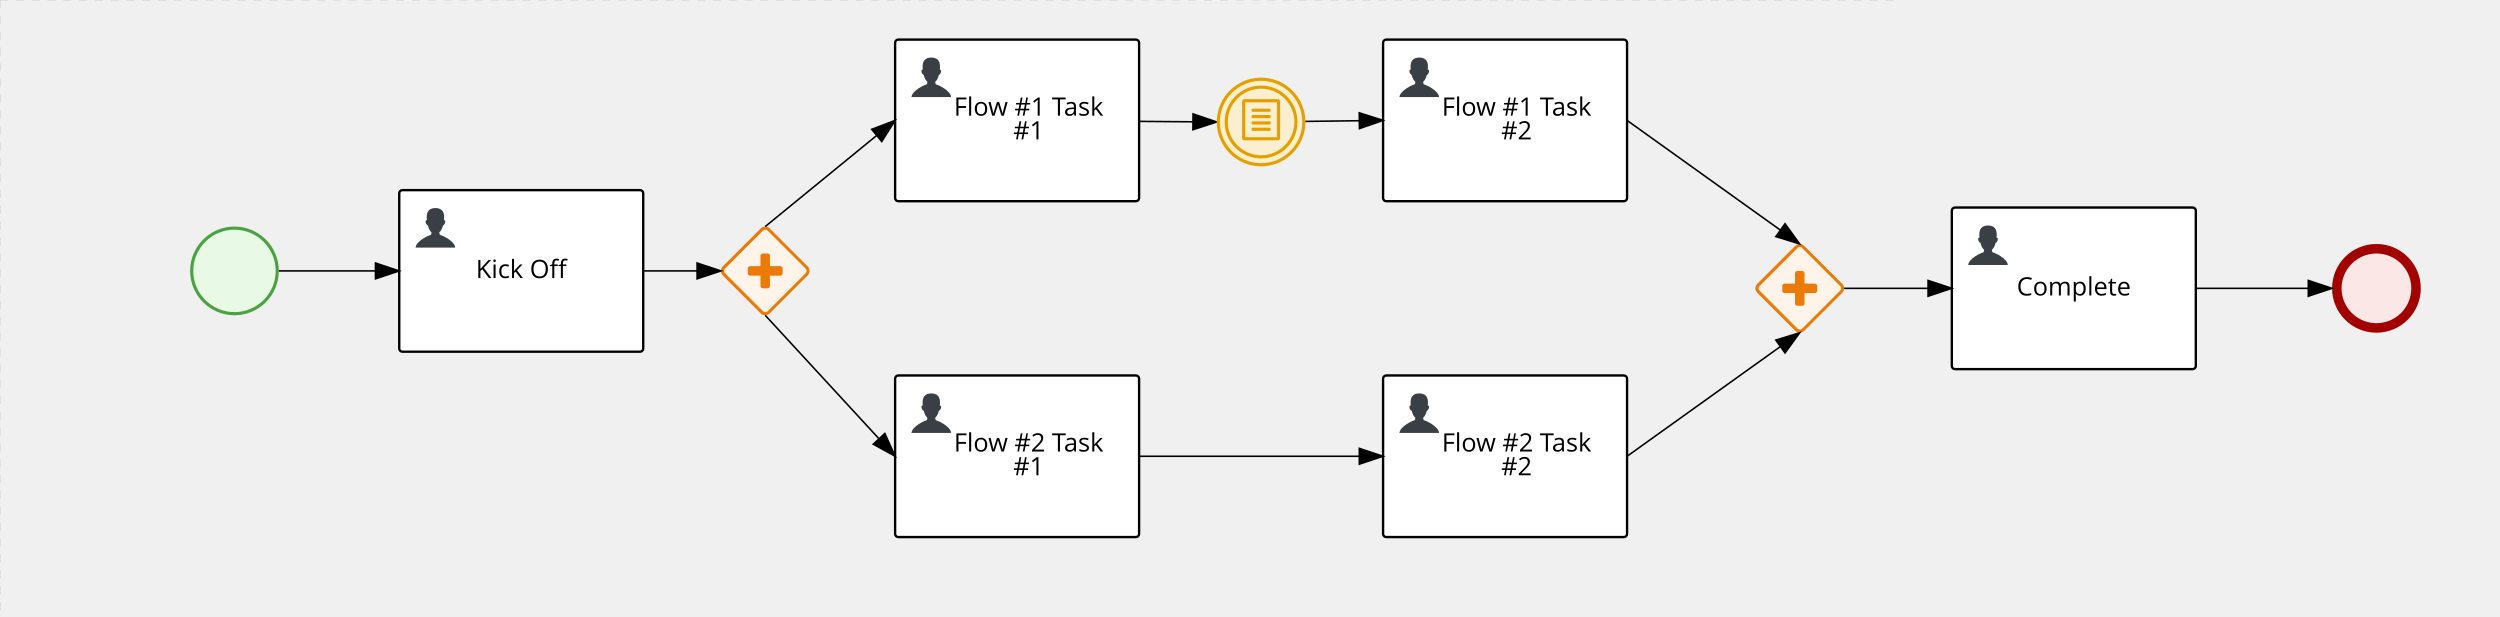
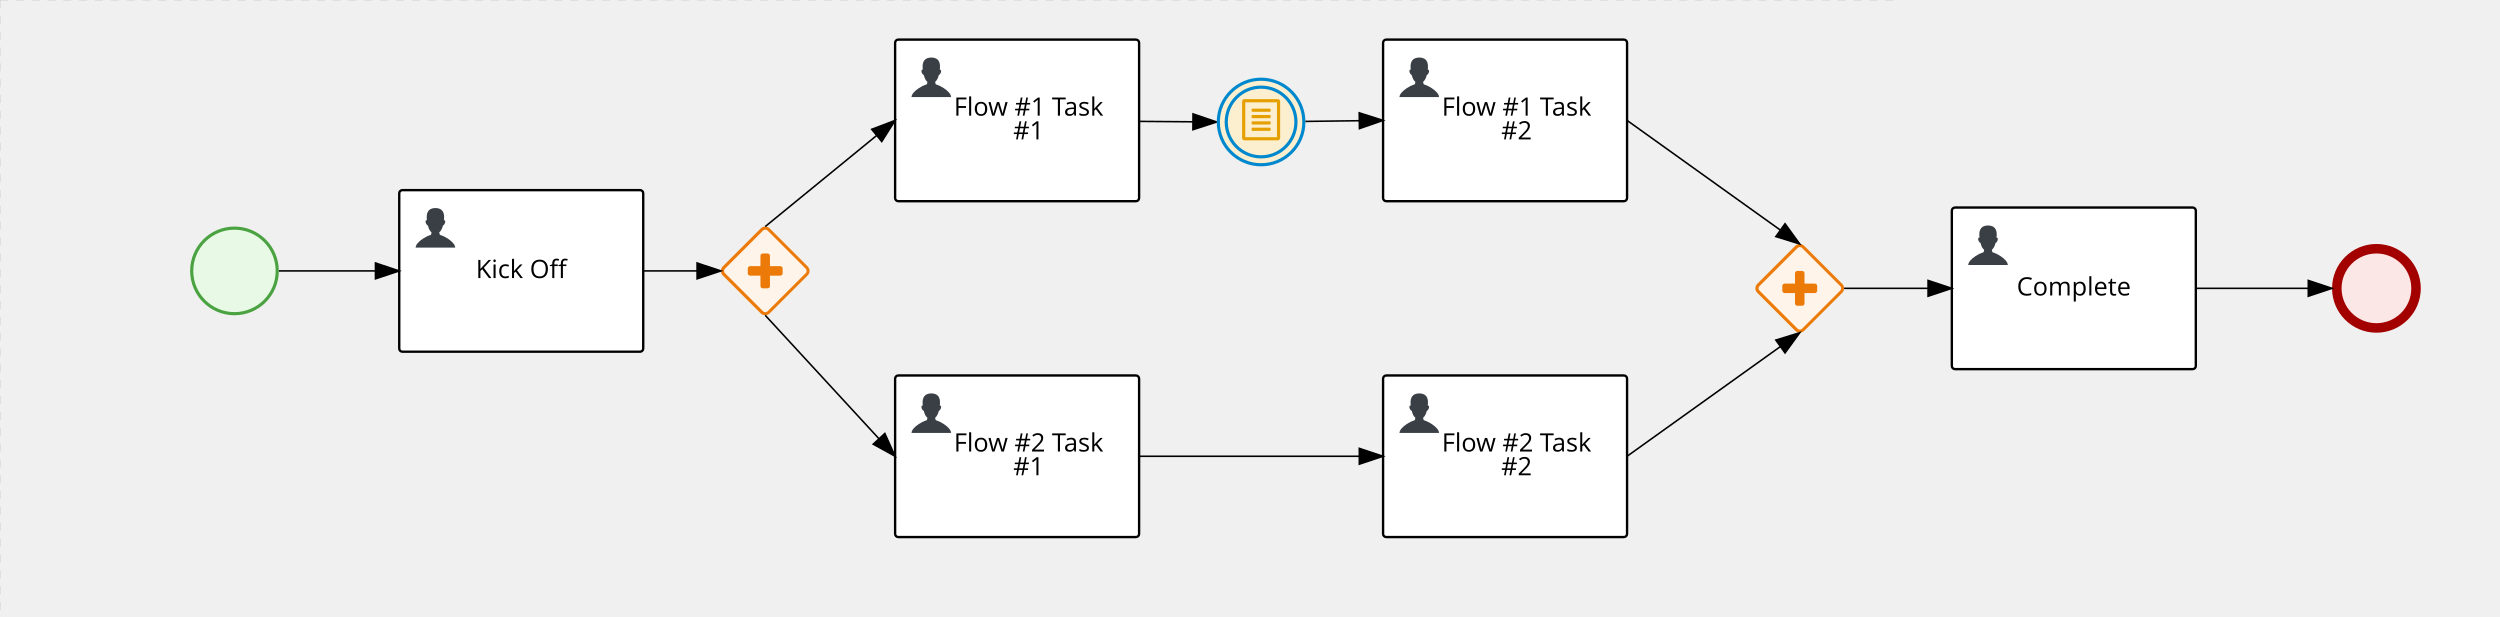
<svg xmlns="http://www.w3.org/2000/svg" version="1.1" width="1578" height="389" viewBox="0 0 1578 389">
  <defs />
  <g transform="matrix(1,0,0,1,0,0)">
    <g>
      <g>
        <g>
          <path fill="none" stroke="#d3d3d3" paint-order="fill stroke markers" d=" M 0 0 L 1200 0" stroke-miterlimit="10" stroke-opacity="0.8" stroke-dasharray="5" />
        </g>
        <g>
          <path fill="none" stroke="#d3d3d3" paint-order="fill stroke markers" d=" M 0 0 L 0 800" stroke-miterlimit="10" stroke-opacity="0.8" stroke-dasharray="5" />
        </g>
      </g>
      <g id="_E9898EFC-017A-43D7-BCE4-5E4496373367" bpmn2nodeid="_E9898EFC-017A-43D7-BCE4-5E4496373367" transform="matrix(1,0,0,1,252,120)">
        <g>
          <path fill="none" stroke="none" />
        </g>
        <g transform="matrix(1,0,0,1,0,0)">
          <path fill="#ffffff" stroke="none" id="_E9898EFC-017A-43D7-BCE4-5E4496373367?shapeType=BACKGROUND" paint-order="stroke fill markers" d=" M 2 0 L 152 0 L 152 0 A 2 2 0 0 1 154 2 L 154 100 L 154 100 A 2 2 0 0 1 152 102 L 2 102 L 2 102 A 2 2 0 0 1 0 100 L 0 2 L 0 2 A 2 2 0 0 1 2 0 Z" />
        </g>
        <g transform="matrix(1,0,0,1,0,0)">
          <path fill="none" stroke="rgb(0,0,0)" id="_E9898EFC-017A-43D7-BCE4-5E4496373367?shapeType=BORDER&amp;renderType=STROKE" paint-order="fill stroke markers" d=" M 2 0 L 152 0 L 152 0 A 2 2 0 0 1 154 2 L 154 100 L 154 100 A 2 2 0 0 1 152 102 L 2 102 L 2 102 A 2 2 0 0 1 0 100 L 0 2 L 0 2 A 2 2 0 0 1 2 0 Z" stroke-miterlimit="10" stroke-width="1.5" stroke-dasharray="" />
        </g>
        <g>
          <g transform="matrix(0.06,0,0,0.06,9.4,9.4)">
            <g transform="matrix(1,0,0,1,0,0)">
              <path fill="#393f44" stroke="none" id="_E9898EFC-017A-43D7-BCE4-5E4496373367_task__Rp8r__WReX" paint-order="stroke fill markers" d=" M 0 0 M 16 445.21 C 16 440.869 18.784 431.129 22.001 424.217 C 35.768 394.64 77.283 359.28 129 333.084 C 144.516 325.224 157.347 319.964 167.807 317.174 C 171.932 316.074 175.729 314.414 176.525 313.363 C 178.894 310.234 180.914 302.908 181.727 294.5 L 182.5 286.5 L 178.507 283.455 C 166.303 274.146 154.284 251.678 148.04 226.5 C 145.611 216.707 145.056 215.462 142.984 215.158 C 141.703 214.97 138.083 212.243 134.939 209.099 C 123.233 197.393 116.891 177.376 121.44 166.49 C 123.002 162.751 128.155 159.01 131.75 159.004 C 134.448 159 134.471 158.603 132.914 138.788 C 130.927 113.496 134.279 92.265 143.132 74.076 C 152.232 55.38 167.569 42.882 189.049 36.66 C 210.203 30.532 237.797 30.532 258.951 36.66 C 300.042 48.563 318.958 83.806 314.955 141 C 314.32 150.075 313.624 157.788 313.409 158.14 C 313.194 158.493 314.575 159.073 316.479 159.43 C 328.929 161.766 330.986 177.018 321.496 196.621 C 316.903 206.109 309.357 214.508 304.817 215.185 C 303.023 215.453 302.293 217.146 299.943 226.5 C 296.659 239.567 294.474 245.305 287.948 257.995 C 282.491 268.606 273.035 281.109 268.108 284.229 L 264.871 286.278 L 265.518 292.889 C 266.345 301.33 268.639 309.871 270.877 312.837 C 272.067 314.415 275.002 315.79 280.063 317.139 C 291.069 320.075 303.617 325.274 321 334.102 C 369.815 358.891 410.848 393.758 425.032 422.5 C 429.07 430.682 432 440.232 432 445.21 L 432 448 L 224 448 L 16 448 L 16 445.21 Z" />
            </g>
          </g>
        </g>
        <g transform="matrix(1,0,0,1,4.04,13.68)">
          <g transform="matrix(0.04,0,0,0.04,63.36,69.12)">
            <g transform="matrix(1,0,0,1,0,0)">
              <path fill="none" stroke="none" />
            </g>
            <g transform="matrix(1,0,0,1,0,0)">
              <path fill="none" stroke="none" />
            </g>
          </g>
        </g>
        <g transform="matrix(1,0,0,1,48.32812,43.5)">
          <text fill="#000000" stroke="none" font-family="Open Sans" font-size="12pt" font-style="normal" font-weight="normal" text-decoration="normal" x="28.672" y="12" text-anchor="middle" dominant-baseline="alphabetic">Kick Off</text>
        </g>
      </g>
      <g id="_3ABBC17C-A052-49B1-97A9-339214566421" bpmn2nodeid="_3ABBC17C-A052-49B1-97A9-339214566421" transform="matrix(1,0,0,1,565,237)">
        <g>
          <path fill="none" stroke="none" />
        </g>
        <g transform="matrix(1,0,0,1,0,0)">
          <path fill="#ffffff" stroke="none" id="_3ABBC17C-A052-49B1-97A9-339214566421?shapeType=BACKGROUND" paint-order="stroke fill markers" d=" M 2 0 L 152 0 L 152 0 A 2 2 0 0 1 154 2 L 154 100 L 154 100 A 2 2 0 0 1 152 102 L 2 102 L 2 102 A 2 2 0 0 1 0 100 L 0 2 L 0 2 A 2 2 0 0 1 2 0 Z" />
        </g>
        <g transform="matrix(1,0,0,1,0,0)">
          <path fill="none" stroke="rgb(0,0,0)" id="_3ABBC17C-A052-49B1-97A9-339214566421?shapeType=BORDER&amp;renderType=STROKE" paint-order="fill stroke markers" d=" M 2 0 L 152 0 L 152 0 A 2 2 0 0 1 154 2 L 154 100 L 154 100 A 2 2 0 0 1 152 102 L 2 102 L 2 102 A 2 2 0 0 1 0 100 L 0 2 L 0 2 A 2 2 0 0 1 2 0 Z" stroke-miterlimit="10" stroke-width="1.5" stroke-dasharray="" />
        </g>
        <g>
          <g transform="matrix(0.06,0,0,0.06,9.4,9.4)">
            <g transform="matrix(1,0,0,1,0,0)">
              <path fill="#393f44" stroke="none" id="_3ABBC17C-A052-49B1-97A9-339214566421_task__Rp8r__WReX" paint-order="stroke fill markers" d=" M 0 0 M 16 445.21 C 16 440.869 18.784 431.129 22.001 424.217 C 35.768 394.64 77.283 359.28 129 333.084 C 144.516 325.224 157.347 319.964 167.807 317.174 C 171.932 316.074 175.729 314.414 176.525 313.363 C 178.894 310.234 180.914 302.908 181.727 294.5 L 182.5 286.5 L 178.507 283.455 C 166.303 274.146 154.284 251.678 148.04 226.5 C 145.611 216.707 145.056 215.462 142.984 215.158 C 141.703 214.97 138.083 212.243 134.939 209.099 C 123.233 197.393 116.891 177.376 121.44 166.49 C 123.002 162.751 128.155 159.01 131.75 159.004 C 134.448 159 134.471 158.603 132.914 138.788 C 130.927 113.496 134.279 92.265 143.132 74.076 C 152.232 55.38 167.569 42.882 189.049 36.66 C 210.203 30.532 237.797 30.532 258.951 36.66 C 300.042 48.563 318.958 83.806 314.955 141 C 314.32 150.075 313.624 157.788 313.409 158.14 C 313.194 158.493 314.575 159.073 316.479 159.43 C 328.929 161.766 330.986 177.018 321.496 196.621 C 316.903 206.109 309.357 214.508 304.817 215.185 C 303.023 215.453 302.293 217.146 299.943 226.5 C 296.659 239.567 294.474 245.305 287.948 257.995 C 282.491 268.606 273.035 281.109 268.108 284.229 L 264.871 286.278 L 265.518 292.889 C 266.345 301.33 268.639 309.871 270.877 312.837 C 272.067 314.415 275.002 315.79 280.063 317.139 C 291.069 320.075 303.617 325.274 321 334.102 C 369.815 358.891 410.848 393.758 425.032 422.5 C 429.07 430.682 432 440.232 432 445.21 L 432 448 L 224 448 L 16 448 L 16 445.21 Z" />
            </g>
          </g>
        </g>
        <g transform="matrix(1,0,0,1,4.04,13.68)">
          <g transform="matrix(0.04,0,0,0.04,63.36,69.12)">
            <g transform="matrix(1,0,0,1,0,0)">
              <path fill="none" stroke="none" />
            </g>
            <g transform="matrix(1,0,0,1,0,0)">
              <path fill="none" stroke="none" />
            </g>
          </g>
        </g>
        <g transform="matrix(1,0,0,1,35,36)">
          <text fill="#000000" stroke="none" font-family="Open Sans" font-size="12pt" font-style="normal" font-weight="normal" text-decoration="normal" x="49.273" y="12" text-anchor="middle" dominant-baseline="alphabetic">Flow #2 Task </text>
          <text fill="#000000" stroke="none" font-family="Open Sans" font-size="12pt" font-style="normal" font-weight="normal" text-decoration="normal" x="49.273" y="27" text-anchor="middle" dominant-baseline="alphabetic">         #1          </text>
        </g>
      </g>
      <g id="_B692B046-14F2-478A-AADB-9AF30D83F9AB" bpmn2nodeid="_B692B046-14F2-478A-AADB-9AF30D83F9AB" transform="matrix(1,0,0,1,565,25)">
        <g>
          <path fill="none" stroke="none" />
        </g>
        <g transform="matrix(1,0,0,1,0,0)">
          <path fill="#ffffff" stroke="none" id="_B692B046-14F2-478A-AADB-9AF30D83F9AB?shapeType=BACKGROUND" paint-order="stroke fill markers" d=" M 2 0 L 152 0 L 152 0 A 2 2 0 0 1 154 2 L 154 100 L 154 100 A 2 2 0 0 1 152 102 L 2 102 L 2 102 A 2 2 0 0 1 0 100 L 0 2 L 0 2 A 2 2 0 0 1 2 0 Z" />
        </g>
        <g transform="matrix(1,0,0,1,0,0)">
          <path fill="none" stroke="rgb(0,0,0)" id="_B692B046-14F2-478A-AADB-9AF30D83F9AB?shapeType=BORDER&amp;renderType=STROKE" paint-order="fill stroke markers" d=" M 2 0 L 152 0 L 152 0 A 2 2 0 0 1 154 2 L 154 100 L 154 100 A 2 2 0 0 1 152 102 L 2 102 L 2 102 A 2 2 0 0 1 0 100 L 0 2 L 0 2 A 2 2 0 0 1 2 0 Z" stroke-miterlimit="10" stroke-width="1.5" stroke-dasharray="" />
        </g>
        <g>
          <g transform="matrix(0.06,0,0,0.06,9.4,9.4)">
            <g transform="matrix(1,0,0,1,0,0)">
              <path fill="#393f44" stroke="none" id="_B692B046-14F2-478A-AADB-9AF30D83F9AB_task__Rp8r__WReX" paint-order="stroke fill markers" d=" M 0 0 M 16 445.21 C 16 440.869 18.784 431.129 22.001 424.217 C 35.768 394.64 77.283 359.28 129 333.084 C 144.516 325.224 157.347 319.964 167.807 317.174 C 171.932 316.074 175.729 314.414 176.525 313.363 C 178.894 310.234 180.914 302.908 181.727 294.5 L 182.5 286.5 L 178.507 283.455 C 166.303 274.146 154.284 251.678 148.04 226.5 C 145.611 216.707 145.056 215.462 142.984 215.158 C 141.703 214.97 138.083 212.243 134.939 209.099 C 123.233 197.393 116.891 177.376 121.44 166.49 C 123.002 162.751 128.155 159.01 131.75 159.004 C 134.448 159 134.471 158.603 132.914 138.788 C 130.927 113.496 134.279 92.265 143.132 74.076 C 152.232 55.38 167.569 42.882 189.049 36.66 C 210.203 30.532 237.797 30.532 258.951 36.66 C 300.042 48.563 318.958 83.806 314.955 141 C 314.32 150.075 313.624 157.788 313.409 158.14 C 313.194 158.493 314.575 159.073 316.479 159.43 C 328.929 161.766 330.986 177.018 321.496 196.621 C 316.903 206.109 309.357 214.508 304.817 215.185 C 303.023 215.453 302.293 217.146 299.943 226.5 C 296.659 239.567 294.474 245.305 287.948 257.995 C 282.491 268.606 273.035 281.109 268.108 284.229 L 264.871 286.278 L 265.518 292.889 C 266.345 301.33 268.639 309.871 270.877 312.837 C 272.067 314.415 275.002 315.79 280.063 317.139 C 291.069 320.075 303.617 325.274 321 334.102 C 369.815 358.891 410.848 393.758 425.032 422.5 C 429.07 430.682 432 440.232 432 445.21 L 432 448 L 224 448 L 16 448 L 16 445.21 Z" />
            </g>
          </g>
        </g>
        <g transform="matrix(1,0,0,1,4.04,13.68)">
          <g transform="matrix(0.04,0,0,0.04,63.36,69.12)">
            <g transform="matrix(1,0,0,1,0,0)">
              <path fill="none" stroke="none" />
            </g>
            <g transform="matrix(1,0,0,1,0,0)">
              <path fill="none" stroke="none" />
            </g>
          </g>
        </g>
        <g transform="matrix(1,0,0,1,35,36)">
          <text fill="#000000" stroke="none" font-family="Open Sans" font-size="12pt" font-style="normal" font-weight="normal" text-decoration="normal" x="49.273" y="12" text-anchor="middle" dominant-baseline="alphabetic">Flow #1 Task </text>
          <text fill="#000000" stroke="none" font-family="Open Sans" font-size="12pt" font-style="normal" font-weight="normal" text-decoration="normal" x="49.273" y="27" text-anchor="middle" dominant-baseline="alphabetic">         #1          </text>
        </g>
      </g>
      <g id="_F454C3E1-7A05-4D34-86F9-868C6AE39C30" bpmn2nodeid="_F454C3E1-7A05-4D34-86F9-868C6AE39C30" transform="matrix(1,0,0,1,120,143)">
        <g>
          <path fill="none" stroke="none" />
        </g>
        <g transform="matrix(0.125,0,0,0.125,0,0)">
          <g transform="matrix(1,0,0,1,0,0)">
            <path fill="#e8fae6" stroke="none" id="_F454C3E1-7A05-4D34-86F9-868C6AE39C30?shapeType=BACKGROUND" paint-order="stroke fill markers" d=" M 0 0 M 444 224 C 444 263.9 434.2 300.8 414.4 334.5 C 394.7 368.2 368 394.9 334.4 414.5 C 300.8 434.1 263.9 444 224 444 C 184.1 444 147.2 434.2 113.5 414.4 C 79.8 394.7 53.1 368 33.5 334.4 C 13.9 300.8 4 263.9 4 224 C 4 184.1 13.8 147.2 33.6 113.5 C 53.4 79.8 80.1 53.1 113.6 33.5 C 147.1 13.9 184.1 4 224 4 C 263.9 4 300.8 13.8 334.5 33.6 C 368.2 53.4 394.9 80.1 414.5 113.6 C 434.1 147.1 444 184.1 444 224 Z" />
          </g>
          <g>
            <g transform="matrix(1,0,0,1,0,0)">
              <g transform="matrix(1,0,0,1,0,0)">
                <path fill="#4aa241" stroke="none" id="_F454C3E1-7A05-4D34-86F9-868C6AE39C30?shapeType=BORDER&amp;renderType=FILL" paint-order="stroke fill markers" d=" M 0 0 M 224 0 C 100.3 0 0 100.3 0 224 C 0 347.7 100.3 448 224 448 C 347.7 448 448 347.7 448 224 C 448 100.3 347.7 0 224 0 Z M 0 0 M 224 432 C 109.1 432 16 338.9 16 224 C 16 109.1 109.1 16 224 16 C 338.9 16 432 109.1 432 224 C 432 338.9 338.9 432 224 432 Z" />
              </g>
            </g>
          </g>
        </g>
        <g transform="matrix(1,0,0,1,28,61)" />
      </g>
      <g id="_74A0727B-0365-4F70-B734-DC8FB97EE333" bpmn2nodeid="_74A0727B-0365-4F70-B734-DC8FB97EE333" transform="matrix(1,0,0,1,455,143)">
        <g>
          <path fill="none" stroke="none" />
        </g>
        <g transform="matrix(0.125,0,0,0.125,0,0)">
          <g transform="matrix(1,0,0,1,0,0)">
            <path fill="#fef4ea" stroke="none" id="_74A0727B-0365-4F70-B734-DC8FB97EE333?shapeType=BACKGROUND" paint-order="stroke fill markers" d=" M 0 0 M 224.4 4.3 C 216.4 4.3 208.4 7.3 202.3 13.4 L 13.5 202.2 C 1.3 214.4 1.3 234.2 13.5 246.4 L 202.2 435.1 C 208.3 441.2 216.4 444.2 224.3 444.2 C 232.2 444.2 240.3 441.2 246.4 435.1 L 435.1 246.4 C 447.3 234.2 447.3 214.4 435.1 202.2 L 246.5 13.4 C 240.4 7.3 232.4 4.3 224.4 4.3 L 224.4 4.3 Z" />
          </g>
          <g>
            <g transform="matrix(1,0,0,1,0,0)">
              <g transform="matrix(1,0,0,1,0,0)">
                <path fill="#ec7a08" stroke="none" id="_74A0727B-0365-4F70-B734-DC8FB97EE333?shapeType=BORDER&amp;renderType=FILL" paint-order="stroke fill markers" d=" M 0 0 M 20.8 212.7 L 213.3 20.2 C 219.6 13.9 229.7 13.9 235.9 20.2 L 428.4 212.7 C 434.7 219 434.7 229.1 428.4 235.3 L 235.9 427.8 C 229.6 434.1 219.5 434.1 213.3 427.8 L 20.8 235.3 C 14.5 229.1 14.5 218.9 20.8 212.7 L 20.8 212.7 Z M 0 0 M 0 224 C 0 232.1 3.1 240.3 9.3 246.5 L 201.5 438.7 C 213.9 451.1 234.1 451.1 246.5 438.7 L 438.7 246.5 C 444.9 240.3 448 232.1 448 224 C 448 215.9 444.9 207.7 438.7 201.5 L 246.5 9.3 C 234.1 -3.1 213.9 -3.1 201.5 9.3 L 9.3 201.5 C 3.1 207.7 0 215.9 0 224 L 0 224 Z" />
              </g>
            </g>
          </g>
          <g>
            <g transform="matrix(1,0,0,1,0,0)">
              <g transform="matrix(1,0,0,1,0,0)">
                <path fill="#ec7a08" stroke="none" id="_74A0727B-0365-4F70-B734-DC8FB97EE333_parallel" paint-order="stroke fill markers" d=" M 0 0 M 312 212 L 312 236 C 312 239.4 310.9 242.1 308.5 244.5 C 306.1 246.9 303.4 248 300 248 L 248 248 L 248 300 C 248 303.4 246.9 306.1 244.5 308.5 C 242.1 310.9 239.4 312 236 312 L 212 312 C 208.6 312 205.9 310.9 203.5 308.5 C 201.1 306.1 200 303.4 200 300 L 200 248 L 148 248 C 144.6 248 141.9 246.9 139.5 244.5 C 137.1 242.1 136 239.4 136 236 L 136 212 C 136 208.6 137.1 205.9 139.5 203.5 C 141.9 201.1 144.6 200 148 200 L 200 200 L 200 148 C 200 144.6 201.1 141.9 203.5 139.5 C 205.9 137.1 208.6 136 212 136 L 236 136 C 239.4 136 242.1 137.1 244.5 139.5 C 246.9 141.9 248 144.6 248 148 L 248 200 L 300 200 C 303.4 200 306.1 201.1 308.5 203.5 C 310.9 205.9 312 208.6 312 212 Z" />
              </g>
            </g>
          </g>
        </g>
        <g transform="matrix(1,0,0,1,28,61)" />
      </g>
      <g id="_48450E6E-DFCD-460A-9EBD-2DCCEE623A17" bpmn2nodeid="_48450E6E-DFCD-460A-9EBD-2DCCEE623A17">
        <g>
          <path fill="none" stroke="#000000" paint-order="fill stroke markers" d=" M 176 171 L 237 171" stroke-miterlimit="10" stroke-dasharray="" />
        </g>
        <g transform="matrix(1,0,0,1,176,171)" />
        <g transform="matrix(6.123233995736766e-17,1,-1,6.123233995736766e-17,252,166)">
          <path fill="#000000" stroke="#000000" paint-order="fill stroke markers" d=" M 10 15 L 0 15 L 5 0 Z" stroke-miterlimit="10" stroke-dasharray="" />
        </g>
        <g transform="matrix(1,0,0,1,176,161)" />
      </g>
      <g id="_148DA6ED-D839-45ED-8822-D58BA740BC48" bpmn2nodeid="_148DA6ED-D839-45ED-8822-D58BA740BC48">
        <g>
          <path fill="none" stroke="#000000" paint-order="fill stroke markers" d=" M 406 171 L 440 171" stroke-miterlimit="10" stroke-dasharray="" />
        </g>
        <g transform="matrix(1,0,0,1,406,171)" />
        <g transform="matrix(6.123233995736766e-17,1,-1,6.123233995736766e-17,455,166)">
          <path fill="#000000" stroke="#000000" paint-order="fill stroke markers" d=" M 10 15 L 0 15 L 5 0 Z" stroke-miterlimit="10" stroke-dasharray="" />
        </g>
        <g transform="matrix(1,0,0,1,406,161)" />
      </g>
      <g id="_E03E2720-CF04-4B37-97EA-4DFEC717CBBB" bpmn2nodeid="_E03E2720-CF04-4B37-97EA-4DFEC717CBBB">
        <g>
          <path fill="none" stroke="#000000" paint-order="fill stroke markers" d=" M 483 199 L 554.836 276.968" stroke-miterlimit="10" stroke-dasharray="" />
        </g>
        <g transform="matrix(1,0,0,1,483,199)" />
        <g transform="matrix(-0.7354367,0.6775934,-0.6775934,-0.7354367,568.6772,284.612)">
          <path fill="#000000" stroke="#000000" paint-order="fill stroke markers" d=" M 10 15 L 0 15 L 5 0 Z" stroke-miterlimit="10" stroke-dasharray="" />
        </g>
        <g transform="matrix(1,0,0,1,490.3544,236.7241)" />
      </g>
      <g id="_436D39FE-7427-4330-9FA7-6E2BD52160DB" bpmn2nodeid="_436D39FE-7427-4330-9FA7-6E2BD52160DB">
        <g>
          <path fill="none" stroke="#000000" paint-order="fill stroke markers" d=" M 483 143 L 553.384 85.491" stroke-miterlimit="10" stroke-dasharray="" />
        </g>
        <g transform="matrix(1,0,0,1,483,143)" />
        <g transform="matrix(0.6327234,0.7743779,-0.7743779,0.6327234,561.8364,72.12811)">
          <path fill="#000000" stroke="#000000" paint-order="fill stroke markers" d=" M 10 15 L 0 15 L 5 0 Z" stroke-miterlimit="10" stroke-dasharray="" />
        </g>
        <g transform="matrix(1,0,0,1,489.3272,101.7562)" />
      </g>
      <g transform="matrix(1,0,0,1,565,237)" />
      <g transform="matrix(1,0,0,1,565,25)" />
      <g transform="matrix(1,0,0,1,120,143)" />
      <g transform="matrix(1,0,0,1,455,143)" />
      <g transform="matrix(1,0,0,1,252,120)" />
      <g id="_BA4BEED1-CA47-4D5D-BA2C-E7393D8CBF54" bpmn2nodeid="_BA4BEED1-CA47-4D5D-BA2C-E7393D8CBF54" transform="matrix(1,0,0,1,1472,154)">
        <g>
          <path fill="none" stroke="none" />
        </g>
        <g transform="matrix(0.125,0,0,0.125,0,0)">
          <g transform="matrix(1,0,0,1,0,0)">
            <path fill="#fce7e7" stroke="none" id="_BA4BEED1-CA47-4D5D-BA2C-E7393D8CBF54?shapeType=BACKGROUND" paint-order="stroke fill markers" d=" M 0 0 M 444 224 C 444 263.9 434.2 300.8 414.4 334.5 C 394.7 368.2 368 394.9 334.4 414.5 C 300.8 434.1 263.9 444 224 444 C 184.1 444 147.2 434.2 113.5 414.4 C 79.8 394.7 53.1 368 33.5 334.4 C 13.9 300.8 4 263.9 4 224 C 4 184.1 13.8 147.2 33.6 113.5 C 53.4 79.8 80.1 53.1 113.6 33.5 C 147.1 13.9 184.1 4 224 4 C 263.9 4 300.8 13.8 334.5 33.6 C 368.2 53.4 394.9 80.1 414.5 113.6 C 434.1 147.1 444 184.1 444 224 Z" />
          </g>
          <g>
            <g transform="matrix(1,0,0,1,0,0)">
              <g transform="matrix(1,0,0,1,0,0)">
                <path fill="rgb(163,0,0)" stroke="none" id="_BA4BEED1-CA47-4D5D-BA2C-E7393D8CBF54?shapeType=BORDER&amp;renderType=FILL" paint-order="stroke fill markers" d=" M 0 0 M 224 0 C 100.3 0 0 100.3 0 224 C 0 347.7 100.3 448 224 448 C 347.7 448 448 347.7 448 224 C 448 100.3 347.7 0 224 0 Z M 0 0 M 224 400 C 126.8 400 48 321.2 48 224 C 48 126.8 126.8 48 224 48 C 321.2 48 400 126.8 400 224 C 400 321.2 321.2 400 224 400 Z" />
              </g>
            </g>
          </g>
        </g>
        <g transform="matrix(1,0,0,1,28,61)" />
      </g>
      <g id="_5B575DFC-93BD-48AD-B0F9-90FAED2B673E" bpmn2nodeid="_5B575DFC-93BD-48AD-B0F9-90FAED2B673E" transform="matrix(1,0,0,1,873,237)">
        <g>
          <path fill="none" stroke="none" />
        </g>
        <g transform="matrix(1,0,0,1,0,0)">
          <path fill="#ffffff" stroke="none" id="_5B575DFC-93BD-48AD-B0F9-90FAED2B673E?shapeType=BACKGROUND" paint-order="stroke fill markers" d=" M 2 0 L 152 0 L 152 0 A 2 2 0 0 1 154 2 L 154 100 L 154 100 A 2 2 0 0 1 152 102 L 2 102 L 2 102 A 2 2 0 0 1 0 100 L 0 2 L 0 2 A 2 2 0 0 1 2 0 Z" />
        </g>
        <g transform="matrix(1,0,0,1,0,0)">
          <path fill="none" stroke="rgb(0,0,0)" id="_5B575DFC-93BD-48AD-B0F9-90FAED2B673E?shapeType=BORDER&amp;renderType=STROKE" paint-order="fill stroke markers" d=" M 2 0 L 152 0 L 152 0 A 2 2 0 0 1 154 2 L 154 100 L 154 100 A 2 2 0 0 1 152 102 L 2 102 L 2 102 A 2 2 0 0 1 0 100 L 0 2 L 0 2 A 2 2 0 0 1 2 0 Z" stroke-miterlimit="10" stroke-width="1.5" stroke-dasharray="" />
        </g>
        <g>
          <g transform="matrix(0.06,0,0,0.06,9.4,9.4)">
            <g transform="matrix(1,0,0,1,0,0)">
              <path fill="#393f44" stroke="none" id="_5B575DFC-93BD-48AD-B0F9-90FAED2B673E_task__Rp8r__WReX" paint-order="stroke fill markers" d=" M 0 0 M 16 445.21 C 16 440.869 18.784 431.129 22.001 424.217 C 35.768 394.64 77.283 359.28 129 333.084 C 144.516 325.224 157.347 319.964 167.807 317.174 C 171.932 316.074 175.729 314.414 176.525 313.363 C 178.894 310.234 180.914 302.908 181.727 294.5 L 182.5 286.5 L 178.507 283.455 C 166.303 274.146 154.284 251.678 148.04 226.5 C 145.611 216.707 145.056 215.462 142.984 215.158 C 141.703 214.97 138.083 212.243 134.939 209.099 C 123.233 197.393 116.891 177.376 121.44 166.49 C 123.002 162.751 128.155 159.01 131.75 159.004 C 134.448 159 134.471 158.603 132.914 138.788 C 130.927 113.496 134.279 92.265 143.132 74.076 C 152.232 55.38 167.569 42.882 189.049 36.66 C 210.203 30.532 237.797 30.532 258.951 36.66 C 300.042 48.563 318.958 83.806 314.955 141 C 314.32 150.075 313.624 157.788 313.409 158.14 C 313.194 158.493 314.575 159.073 316.479 159.43 C 328.929 161.766 330.986 177.018 321.496 196.621 C 316.903 206.109 309.357 214.508 304.817 215.185 C 303.023 215.453 302.293 217.146 299.943 226.5 C 296.659 239.567 294.474 245.305 287.948 257.995 C 282.491 268.606 273.035 281.109 268.108 284.229 L 264.871 286.278 L 265.518 292.889 C 266.345 301.33 268.639 309.871 270.877 312.837 C 272.067 314.415 275.002 315.79 280.063 317.139 C 291.069 320.075 303.617 325.274 321 334.102 C 369.815 358.891 410.848 393.758 425.032 422.5 C 429.07 430.682 432 440.232 432 445.21 L 432 448 L 224 448 L 16 448 L 16 445.21 Z" />
            </g>
          </g>
        </g>
        <g transform="matrix(1,0,0,1,4.04,13.68)">
          <g transform="matrix(0.04,0,0,0.04,63.36,69.12)">
            <g transform="matrix(1,0,0,1,0,0)">
              <path fill="none" stroke="none" />
            </g>
            <g transform="matrix(1,0,0,1,0,0)">
              <path fill="none" stroke="none" />
            </g>
          </g>
        </g>
        <g transform="matrix(1,0,0,1,35,36)">
          <text fill="#000000" stroke="none" font-family="Open Sans" font-size="12pt" font-style="normal" font-weight="normal" text-decoration="normal" x="49.273" y="12" text-anchor="middle" dominant-baseline="alphabetic">Flow #2 Task </text>
          <text fill="#000000" stroke="none" font-family="Open Sans" font-size="12pt" font-style="normal" font-weight="normal" text-decoration="normal" x="49.273" y="27" text-anchor="middle" dominant-baseline="alphabetic">         #2          </text>
        </g>
      </g>
      <g id="_0ECD0593-484F-4143-88A2-78148343E1E8" bpmn2nodeid="_0ECD0593-484F-4143-88A2-78148343E1E8" transform="matrix(1,0,0,1,1232,131)">
        <g>
          <path fill="none" stroke="none" />
        </g>
        <g transform="matrix(1,0,0,1,0,0)">
          <path fill="#ffffff" stroke="none" id="_0ECD0593-484F-4143-88A2-78148343E1E8?shapeType=BACKGROUND" paint-order="stroke fill markers" d=" M 2 0 L 152 0 L 152 0 A 2 2 0 0 1 154 2 L 154 100 L 154 100 A 2 2 0 0 1 152 102 L 2 102 L 2 102 A 2 2 0 0 1 0 100 L 0 2 L 0 2 A 2 2 0 0 1 2 0 Z" />
        </g>
        <g transform="matrix(1,0,0,1,0,0)">
          <path fill="none" stroke="rgb(0,0,0)" id="_0ECD0593-484F-4143-88A2-78148343E1E8?shapeType=BORDER&amp;renderType=STROKE" paint-order="fill stroke markers" d=" M 2 0 L 152 0 L 152 0 A 2 2 0 0 1 154 2 L 154 100 L 154 100 A 2 2 0 0 1 152 102 L 2 102 L 2 102 A 2 2 0 0 1 0 100 L 0 2 L 0 2 A 2 2 0 0 1 2 0 Z" stroke-miterlimit="10" stroke-width="1.5" stroke-dasharray="" />
        </g>
        <g>
          <g transform="matrix(0.06,0,0,0.06,9.4,9.4)">
            <g transform="matrix(1,0,0,1,0,0)">
              <path fill="#393f44" stroke="none" id="_0ECD0593-484F-4143-88A2-78148343E1E8_task__Rp8r__WReX" paint-order="stroke fill markers" d=" M 0 0 M 16 445.21 C 16 440.869 18.784 431.129 22.001 424.217 C 35.768 394.64 77.283 359.28 129 333.084 C 144.516 325.224 157.347 319.964 167.807 317.174 C 171.932 316.074 175.729 314.414 176.525 313.363 C 178.894 310.234 180.914 302.908 181.727 294.5 L 182.5 286.5 L 178.507 283.455 C 166.303 274.146 154.284 251.678 148.04 226.5 C 145.611 216.707 145.056 215.462 142.984 215.158 C 141.703 214.97 138.083 212.243 134.939 209.099 C 123.233 197.393 116.891 177.376 121.44 166.49 C 123.002 162.751 128.155 159.01 131.75 159.004 C 134.448 159 134.471 158.603 132.914 138.788 C 130.927 113.496 134.279 92.265 143.132 74.076 C 152.232 55.38 167.569 42.882 189.049 36.66 C 210.203 30.532 237.797 30.532 258.951 36.66 C 300.042 48.563 318.958 83.806 314.955 141 C 314.32 150.075 313.624 157.788 313.409 158.14 C 313.194 158.493 314.575 159.073 316.479 159.43 C 328.929 161.766 330.986 177.018 321.496 196.621 C 316.903 206.109 309.357 214.508 304.817 215.185 C 303.023 215.453 302.293 217.146 299.943 226.5 C 296.659 239.567 294.474 245.305 287.948 257.995 C 282.491 268.606 273.035 281.109 268.108 284.229 L 264.871 286.278 L 265.518 292.889 C 266.345 301.33 268.639 309.871 270.877 312.837 C 272.067 314.415 275.002 315.79 280.063 317.139 C 291.069 320.075 303.617 325.274 321 334.102 C 369.815 358.891 410.848 393.758 425.032 422.5 C 429.07 430.682 432 440.232 432 445.21 L 432 448 L 224 448 L 16 448 L 16 445.21 Z" />
            </g>
          </g>
        </g>
        <g transform="matrix(1,0,0,1,4.04,13.68)">
          <g transform="matrix(0.04,0,0,0.04,63.36,69.12)">
            <g transform="matrix(1,0,0,1,0,0)">
              <path fill="none" stroke="none" />
            </g>
            <g transform="matrix(1,0,0,1,0,0)">
              <path fill="none" stroke="none" />
            </g>
          </g>
        </g>
        <g transform="matrix(1,0,0,1,40.95312,43.5)">
          <text fill="#000000" stroke="none" font-family="Open Sans" font-size="12pt" font-style="normal" font-weight="normal" text-decoration="normal" x="36.047" y="12" text-anchor="middle" dominant-baseline="alphabetic">Complete</text>
        </g>
      </g>
      <g id="_B4655BF5-D33F-4602-A8C2-382B51252B2A" bpmn2nodeid="_B4655BF5-D33F-4602-A8C2-382B51252B2A" transform="matrix(1,0,0,1,873,25)">
        <g>
          <path fill="none" stroke="none" />
        </g>
        <g transform="matrix(1,0,0,1,0,0)">
          <path fill="#ffffff" stroke="none" id="_B4655BF5-D33F-4602-A8C2-382B51252B2A?shapeType=BACKGROUND" paint-order="stroke fill markers" d=" M 2 0 L 152 0 L 152 0 A 2 2 0 0 1 154 2 L 154 100 L 154 100 A 2 2 0 0 1 152 102 L 2 102 L 2 102 A 2 2 0 0 1 0 100 L 0 2 L 0 2 A 2 2 0 0 1 2 0 Z" />
        </g>
        <g transform="matrix(1,0,0,1,0,0)">
          <path fill="none" stroke="rgb(0,0,0)" id="_B4655BF5-D33F-4602-A8C2-382B51252B2A?shapeType=BORDER&amp;renderType=STROKE" paint-order="fill stroke markers" d=" M 2 0 L 152 0 L 152 0 A 2 2 0 0 1 154 2 L 154 100 L 154 100 A 2 2 0 0 1 152 102 L 2 102 L 2 102 A 2 2 0 0 1 0 100 L 0 2 L 0 2 A 2 2 0 0 1 2 0 Z" stroke-miterlimit="10" stroke-width="1.5" stroke-dasharray="" />
        </g>
        <g>
          <g transform="matrix(0.06,0,0,0.06,9.4,9.4)">
            <g transform="matrix(1,0,0,1,0,0)">
              <path fill="#393f44" stroke="none" id="_B4655BF5-D33F-4602-A8C2-382B51252B2A_task__Rp8r__WReX" paint-order="stroke fill markers" d=" M 0 0 M 16 445.21 C 16 440.869 18.784 431.129 22.001 424.217 C 35.768 394.64 77.283 359.28 129 333.084 C 144.516 325.224 157.347 319.964 167.807 317.174 C 171.932 316.074 175.729 314.414 176.525 313.363 C 178.894 310.234 180.914 302.908 181.727 294.5 L 182.5 286.5 L 178.507 283.455 C 166.303 274.146 154.284 251.678 148.04 226.5 C 145.611 216.707 145.056 215.462 142.984 215.158 C 141.703 214.97 138.083 212.243 134.939 209.099 C 123.233 197.393 116.891 177.376 121.44 166.49 C 123.002 162.751 128.155 159.01 131.75 159.004 C 134.448 159 134.471 158.603 132.914 138.788 C 130.927 113.496 134.279 92.265 143.132 74.076 C 152.232 55.38 167.569 42.882 189.049 36.66 C 210.203 30.532 237.797 30.532 258.951 36.66 C 300.042 48.563 318.958 83.806 314.955 141 C 314.32 150.075 313.624 157.788 313.409 158.14 C 313.194 158.493 314.575 159.073 316.479 159.43 C 328.929 161.766 330.986 177.018 321.496 196.621 C 316.903 206.109 309.357 214.508 304.817 215.185 C 303.023 215.453 302.293 217.146 299.943 226.5 C 296.659 239.567 294.474 245.305 287.948 257.995 C 282.491 268.606 273.035 281.109 268.108 284.229 L 264.871 286.278 L 265.518 292.889 C 266.345 301.33 268.639 309.871 270.877 312.837 C 272.067 314.415 275.002 315.79 280.063 317.139 C 291.069 320.075 303.617 325.274 321 334.102 C 369.815 358.891 410.848 393.758 425.032 422.5 C 429.07 430.682 432 440.232 432 445.21 L 432 448 L 224 448 L 16 448 L 16 445.21 Z" />
            </g>
          </g>
        </g>
        <g transform="matrix(1,0,0,1,4.04,13.68)">
          <g transform="matrix(0.04,0,0,0.04,63.36,69.12)">
            <g transform="matrix(1,0,0,1,0,0)">
              <path fill="none" stroke="none" />
            </g>
            <g transform="matrix(1,0,0,1,0,0)">
              <path fill="none" stroke="none" />
            </g>
          </g>
        </g>
        <g transform="matrix(1,0,0,1,35,36)">
          <text fill="#000000" stroke="none" font-family="Open Sans" font-size="12pt" font-style="normal" font-weight="normal" text-decoration="normal" x="49.273" y="12" text-anchor="middle" dominant-baseline="alphabetic">Flow #1 Task </text>
          <text fill="#000000" stroke="none" font-family="Open Sans" font-size="12pt" font-style="normal" font-weight="normal" text-decoration="normal" x="49.273" y="27" text-anchor="middle" dominant-baseline="alphabetic">         #2          </text>
        </g>
      </g>
      <g id="_3182B652-4577-4F07-ACB8-5AFEE8A685D2" bpmn2nodeid="_3182B652-4577-4F07-ACB8-5AFEE8A685D2" transform="matrix(1,0,0,1,1108,154)">
        <g>
          <path fill="none" stroke="none" />
        </g>
        <g transform="matrix(0.125,0,0,0.125,0,0)">
          <g transform="matrix(1,0,0,1,0,0)">
            <path fill="#fef4ea" stroke="none" id="_3182B652-4577-4F07-ACB8-5AFEE8A685D2?shapeType=BACKGROUND" paint-order="stroke fill markers" d=" M 0 0 M 224.4 4.3 C 216.4 4.3 208.4 7.3 202.3 13.4 L 13.5 202.2 C 1.3 214.4 1.3 234.2 13.5 246.4 L 202.2 435.1 C 208.3 441.2 216.4 444.2 224.3 444.2 C 232.2 444.2 240.3 441.2 246.4 435.1 L 435.1 246.4 C 447.3 234.2 447.3 214.4 435.1 202.2 L 246.5 13.4 C 240.4 7.3 232.4 4.3 224.4 4.3 L 224.4 4.3 Z" />
          </g>
          <g>
            <g transform="matrix(1,0,0,1,0,0)">
              <g transform="matrix(1,0,0,1,0,0)">
                <path fill="rgb(236,122,8)" stroke="none" id="_3182B652-4577-4F07-ACB8-5AFEE8A685D2?shapeType=BORDER&amp;renderType=FILL" paint-order="stroke fill markers" d=" M 0 0 M 20.8 212.7 L 213.3 20.2 C 219.6 13.9 229.7 13.9 235.9 20.2 L 428.4 212.7 C 434.7 219 434.7 229.1 428.4 235.3 L 235.9 427.8 C 229.6 434.1 219.5 434.1 213.3 427.8 L 20.8 235.3 C 14.5 229.1 14.5 218.9 20.8 212.7 L 20.8 212.7 Z M 0 0 M 0 224 C 0 232.1 3.1 240.3 9.3 246.5 L 201.5 438.7 C 213.9 451.1 234.1 451.1 246.5 438.7 L 438.7 246.5 C 444.9 240.3 448 232.1 448 224 C 448 215.9 444.9 207.7 438.7 201.5 L 246.5 9.3 C 234.1 -3.1 213.9 -3.1 201.5 9.3 L 9.3 201.5 C 3.1 207.7 0 215.9 0 224 L 0 224 Z" />
              </g>
            </g>
          </g>
          <g>
            <g transform="matrix(1,0,0,1,0,0)">
              <g transform="matrix(1,0,0,1,0,0)">
                <path fill="#ec7a08" stroke="none" id="_3182B652-4577-4F07-ACB8-5AFEE8A685D2_parallel" paint-order="stroke fill markers" d=" M 0 0 M 312 212 L 312 236 C 312 239.4 310.9 242.1 308.5 244.5 C 306.1 246.9 303.4 248 300 248 L 248 248 L 248 300 C 248 303.4 246.9 306.1 244.5 308.5 C 242.1 310.9 239.4 312 236 312 L 212 312 C 208.6 312 205.9 310.9 203.5 308.5 C 201.1 306.1 200 303.4 200 300 L 200 248 L 148 248 C 144.6 248 141.9 246.9 139.5 244.5 C 137.1 242.1 136 239.4 136 236 L 136 212 C 136 208.6 137.1 205.9 139.5 203.5 C 141.9 201.1 144.6 200 148 200 L 200 200 L 200 148 C 200 144.6 201.1 141.9 203.5 139.5 C 205.9 137.1 208.6 136 212 136 L 236 136 C 239.4 136 242.1 137.1 244.5 139.5 C 246.9 141.9 248 144.6 248 148 L 248 200 L 300 200 C 303.4 200 306.1 201.1 308.5 203.5 C 310.9 205.9 312 208.6 312 212 Z" />
              </g>
            </g>
          </g>
        </g>
        <g transform="matrix(1,0,0,1,28,61)" />
      </g>
      <g id="_B2C30249-3559-484F-A5F2-7D47A617770D" bpmn2nodeid="_B2C30249-3559-484F-A5F2-7D47A617770D">
        <g>
          <path fill="none" stroke="#000000" paint-order="fill stroke markers" d=" M 719 288 L 858 288" stroke-miterlimit="10" stroke-dasharray="" />
        </g>
        <g transform="matrix(1,0,0,1,719,288)" />
        <g transform="matrix(6.123233995736766e-17,1,-1,6.123233995736766e-17,873,283)">
          <path fill="#000000" stroke="#000000" paint-order="fill stroke markers" d=" M 10 15 L 0 15 L 5 0 Z" stroke-miterlimit="10" stroke-dasharray="" />
        </g>
        <g transform="matrix(1,0,0,1,719,278)" />
      </g>
      <g id="_62871156-5B7A-4B83-8EA8-23672CF7D338" bpmn2nodeid="_62871156-5B7A-4B83-8EA8-23672CF7D338" transform="matrix(1,0,0,1,0,0)">
        <g>
          <path fill="none" stroke="rgb(0,0,0)" paint-order="fill stroke markers" d=" M 1386 182 L 1457 182" stroke-miterlimit="10" stroke-dasharray="" />
        </g>
        <g transform="matrix(1,0,0,1,1386,182)" />
        <g transform="matrix(6.123233995736766e-17,1,-1,6.123233995736766e-17,1472,177)">
          <path fill="rgb(0,0,0)" stroke="rgb(0,0,0)" paint-order="fill stroke markers" d=" M 10 15 L 0 15 L 5 0 Z" stroke-miterlimit="10" stroke-dasharray="" />
        </g>
        <g transform="matrix(1,0,0,1,1386,172)" />
      </g>
      <g id="_3F781122-60C5-452A-AF1B-BEA52A7BDAC4" bpmn2nodeid="_3F781122-60C5-452A-AF1B-BEA52A7BDAC4">
        <g>
          <path fill="none" stroke="rgb(0,0,0)" paint-order="fill stroke markers" d=" M 719 76.611 L 753 76.881" stroke-miterlimit="10" stroke-dasharray="" />
        </g>
        <g transform="matrix(1,0,0,1,719,76.61111)" />
        <g transform="matrix(-0.007936258,0.9999685,-0.9999685,-0.007936258,768.0397,72.00016)">
          <path fill="rgb(0,0,0)" stroke="rgb(0,0,0)" paint-order="fill stroke markers" d=" M 10 15 L 0 15 L 5 0 Z" stroke-miterlimit="10" stroke-dasharray="" />
        </g>
        <g transform="matrix(1,0,0,1,719.0794,66.80587)" />
      </g>
      <g id="_2B21F27B-43E9-4A9F-9872-4A34F8123C8D" bpmn2nodeid="_2B21F27B-43E9-4A9F-9872-4A34F8123C8D" transform="matrix(1,0,0,1,0,0)">
        <g>
          <path fill="none" stroke="rgb(0,0,0)" paint-order="fill stroke markers" d=" M 1027 76 L 1123.802 145.271" stroke-miterlimit="10" stroke-dasharray="" />
        </g>
        <g transform="matrix(1,0,0,1,1027,76)" />
        <g transform="matrix(-0.5819437,0.8132291,-0.8132291,-0.5819437,1138.91,149.9339)">
          <path fill="rgb(0,0,0)" stroke="rgb(0,0,0)" paint-order="fill stroke markers" d=" M 10 15 L 0 15 L 5 0 Z" stroke-miterlimit="10" stroke-dasharray="" />
        </g>
        <g transform="matrix(1,0,0,1,1032.819,106.8677)" />
      </g>
      <g id="_C144203C-C8C7-4CAF-85E9-535A37AF5EF1" bpmn2nodeid="_C144203C-C8C7-4CAF-85E9-535A37AF5EF1" transform="matrix(1,0,0,1,0,0)">
        <g>
          <path fill="none" stroke="rgb(0,0,0)" paint-order="fill stroke markers" d=" M 1027 288 L 1123.802 218.729" stroke-miterlimit="10" stroke-dasharray="" />
        </g>
        <g transform="matrix(1,0,0,1,1027,288)" />
        <g transform="matrix(0.5819437,0.8132291,-0.8132291,0.5819437,1133.09,205.9339)">
          <path fill="rgb(0,0,0)" stroke="rgb(0,0,0)" paint-order="fill stroke markers" d=" M 10 15 L 0 15 L 5 0 Z" stroke-miterlimit="10" stroke-dasharray="" />
        </g>
        <g transform="matrix(1,0,0,1,1032.819,240.8677)" />
      </g>
      <g id="_8FEDD93F-BAB7-41B8-B57B-F532B54D452D" bpmn2nodeid="_8FEDD93F-BAB7-41B8-B57B-F532B54D452D" transform="matrix(1,0,0,1,0,0)">
        <g>
          <path fill="none" stroke="rgb(0,0,0)" paint-order="fill stroke markers" d=" M 1164 182 L 1217 182" stroke-miterlimit="10" stroke-dasharray="" />
        </g>
        <g transform="matrix(1,0,0,1,1164,182)" />
        <g transform="matrix(6.123233995736766e-17,1,-1,6.123233995736766e-17,1232,177)">
          <path fill="rgb(0,0,0)" stroke="rgb(0,0,0)" paint-order="fill stroke markers" d=" M 10 15 L 0 15 L 5 0 Z" stroke-miterlimit="10" stroke-dasharray="" />
        </g>
        <g transform="matrix(1,0,0,1,1164,172)" />
      </g>
      <g transform="matrix(1,0,0,1,1472,154)" />
      <g transform="matrix(1,0,0,1,873,237)" />
      <g transform="matrix(1,0,0,1,1232,131)" />
      <g transform="matrix(1,0,0,1,873,25)" />
      <g transform="matrix(1,0,0,1,1108,154)" />
      <g id="_10C1DB0F-2CB1-4535-8DE8-10913F5F676C" bpmn2nodeid="_10C1DB0F-2CB1-4535-8DE8-10913F5F676C" transform="matrix(1,0,0,1,768,49)">
        <g>
          <path fill="none" stroke="none" />
        </g>
        <g transform="matrix(0.125,0,0,0.125,0,0)">
          <g transform="matrix(1,0,0,1,0,0)">
            <path fill="#fbefcf" stroke="none" id="_10C1DB0F-2CB1-4535-8DE8-10913F5F676C?shapeType=BACKGROUND" paint-order="stroke fill markers" d=" M 0 0 M 444 224 C 444 263.9 434.2 300.8 414.4 334.5 C 394.7 368.2 368 394.9 334.4 414.5 C 300.8 434.1 263.9 444 224 444 C 184.1 444 147.2 434.2 113.5 414.4 C 79.8 394.7 53.1 368 33.5 334.4 C 13.9 300.8 4 263.9 4 224 C 4 184.1 13.8 147.2 33.6 113.5 C 53.4 79.8 80.1 53.1 113.6 33.5 C 147.1 13.9 184.1 4 224 4 C 263.9 4 300.8 13.8 334.5 33.6 C 368.2 53.4 394.9 80.1 414.5 113.6 C 434.1 147.1 444 184.1 444 224 Z" />
          </g>
          <g>
            <g transform="matrix(1,0,0,1,0,0)">
              <g transform="matrix(1,0,0,1,0,0)">
-                 <path fill="rgb(229,160,0)" stroke="none" id="_10C1DB0F-2CB1-4535-8DE8-10913F5F676C?shapeType=BORDER&amp;renderType=FILL" paint-order="stroke fill markers" d=" M 0 0 M 224 408 C 122.5 408 40 325.5 40 224 C 40 122.5 122.5 40 224 40 C 325.5 40 408 122.5 408 224 C 408 325.5 325.5 408 224 408 Z M 0 0 M 224 56 C 131.4 56 56 131.4 56 224 C 56 316.6 131.4 392 224 392 C 316.6 392 392 316.6 392 224 C 392 131.4 316.6 56 224 56 Z M 0 0 M 224 16 C 252.1 16 279.3 21.5 305 32.3 C 329.8 42.8 352 57.8 371.1 76.9 C 390.2 96 405.2 118.3 415.7 143 C 426.5 168.6 432 195.9 432 224 C 432 252.1 426.5 279.3 415.7 305 C 405.2 329.8 390.2 352 371.1 371.1 C 352 390.2 329.7 405.2 305 415.7 C 279.4 426.5 252.1 432 224 432 C 195.9 432 168.7 426.5 143 415.7 C 118.2 405.2 96 390.2 76.9 371.1 C 57.8 352 42.8 329.7 32.3 305 C 21.5 279.3 16 252.1 16 224 C 16 195.9 21.5 168.7 32.3 143 C 42.8 118.2 57.8 96 76.9 76.9 C 96 57.8 118.3 42.8 143 32.3 C 168.7 21.5 195.9 16 224 16 M 224 0 C 100.3 0 0 100.3 0 224 C 0 347.7 100.3 448 224 448 C 347.7 448 448 347.7 448 224 C 448 100.3 347.7 0 224 0 L 224 0 Z" />
+                 <path fill="rgb(0,136,206)" stroke="none" id="_10C1DB0F-2CB1-4535-8DE8-10913F5F676C?shapeType=BORDER&amp;renderType=FILL" paint-order="stroke fill markers" d=" M 0 0 M 224 408 C 122.5 408 40 325.5 40 224 C 40 122.5 122.5 40 224 40 C 325.5 40 408 122.5 408 224 C 408 325.5 325.5 408 224 408 Z M 0 0 M 224 56 C 131.4 56 56 131.4 56 224 C 56 316.6 131.4 392 224 392 C 316.6 392 392 316.6 392 224 C 392 131.4 316.6 56 224 56 Z M 0 0 M 224 16 C 252.1 16 279.3 21.5 305 32.3 C 329.8 42.8 352 57.8 371.1 76.9 C 390.2 96 405.2 118.3 415.7 143 C 426.5 168.6 432 195.9 432 224 C 432 252.1 426.5 279.3 415.7 305 C 405.2 329.8 390.2 352 371.1 371.1 C 352 390.2 329.7 405.2 305 415.7 C 279.4 426.5 252.1 432 224 432 C 195.9 432 168.7 426.5 143 415.7 C 118.2 405.2 96 390.2 76.9 371.1 C 57.8 352 42.8 329.7 32.3 305 C 21.5 279.3 16 252.1 16 224 C 16 195.9 21.5 168.7 32.3 143 C 42.8 118.2 57.8 96 76.9 76.9 C 96 57.8 118.3 42.8 143 32.3 C 168.7 21.5 195.9 16 224 16 M 224 0 C 100.3 0 0 100.3 0 224 C 0 347.7 100.3 448 224 448 C 347.7 448 448 347.7 448 224 C 448 100.3 347.7 0 224 0 L 224 0 Z" />
              </g>
            </g>
          </g>
          <g>
            <g transform="matrix(1,0,0,1,0,0)">
              <g transform="matrix(1,0,0,1,0,0)">
                <path fill="#e5a000" stroke="none" id="_10C1DB0F-2CB1-4535-8DE8-10913F5F676C_conditional-catching" paint-order="stroke fill markers" d=" M 0 0 M 320.2 304.7 C 320.2 308 319.1 310.8 316.7 313.2 C 314.3 315.5 311.6 316.7 308.2 316.7 L 140.2 316.7 C 136.8 316.7 134 315.5 131.7 313.2 C 129.3 310.8 128.2 308 128.2 304.7 L 128.2 120.7 C 128.2 117.4 129.3 114.5 131.7 112.2 C 134 109.9 136.8 108.7 140.2 108.7 L 308.2 108.7 C 311.6 108.7 314.3 109.9 316.7 112.2 C 319.1 114.5 320.2 117.4 320.2 120.7 L 320.2 304.7 Z M 0 0 M 304.2 300.7 L 304.2 124.7 L 144.2 124.7 L 144.2 300.7 L 304.2 300.7 Z M 0 0 M 176.2 192.7 C 176.2 191.5 176.6 190.6 177.3 189.8 C 178 189 179 188.7 180.2 188.7 L 268.2 188.7 C 269.3 188.7 270.3 189.1 271.1 189.8 C 271.9 190.5 272.2 191.5 272.2 192.7 L 272.2 200.7 C 272.2 201.9 271.8 202.8 271.1 203.6 C 270.4 204.4 269.4 204.7 268.2 204.7 L 180.2 204.7 C 179 204.7 178.1 204.3 177.3 203.6 C 176.5 202.9 176.2 201.9 176.2 200.7 L 176.2 192.7 Z M 0 0 M 176.2 160.7 C 176.2 159.5 176.6 158.6 177.3 157.8 C 178 157 179 156.7 180.2 156.7 L 268.2 156.7 C 269.3 156.7 270.3 157.1 271.1 157.8 C 271.9 158.5 272.2 159.5 272.2 160.7 L 272.2 168.7 C 272.2 169.9 271.8 170.8 271.1 171.6 C 270.4 172.4 269.4 172.7 268.2 172.7 L 180.2 172.7 C 179 172.7 178.1 172.3 177.3 171.6 C 176.5 170.9 176.2 169.9 176.2 168.7 L 176.2 160.7 Z M 0 0 M 268.2 220.7 C 269.3 220.7 270.3 221.1 271.1 221.8 C 271.9 222.5 272.2 223.5 272.2 224.7 L 272.2 232.7 C 272.2 233.9 271.8 234.8 271.1 235.6 C 270.4 236.4 269.4 236.7 268.2 236.7 L 180.2 236.7 C 179 236.7 178.1 236.3 177.3 235.6 C 176.5 234.9 176.2 233.9 176.2 232.7 L 176.2 224.7 C 176.2 223.5 176.6 222.6 177.3 221.8 C 178 221 179 220.7 180.2 220.7 L 268.2 220.7 Z M 0 0 M 268.2 252.7 C 269.3 252.7 270.3 253.1 271.1 253.8 C 271.9 254.5 272.2 255.5 272.2 256.7 L 272.2 264.7 C 272.2 265.8 271.8 266.8 271.1 267.6 C 270.4 268.4 269.4 268.7 268.2 268.7 L 180.2 268.7 C 179 268.7 178.1 268.3 177.3 267.6 C 176.5 266.9 176.2 265.9 176.2 264.7 L 176.2 256.7 C 176.2 255.5 176.6 254.6 177.3 253.8 C 178 253 179 252.7 180.2 252.7 L 268.2 252.7 Z" />
              </g>
            </g>
          </g>
        </g>
        <g transform="matrix(1,0,0,1,28,61)" />
      </g>
-       <g transform="matrix(1,0,0,1,768,49)" />
      <g id="_26F69B44-1CFF-4BF2-A613-A1E44F89C94D" bpmn2nodeid="_26F69B44-1CFF-4BF2-A613-A1E44F89C94D">
        <g>
          <path fill="none" stroke="rgb(0,0,0)" paint-order="fill stroke markers" d=" M 824 76.636 L 858.001 76.195" stroke-miterlimit="10" stroke-dasharray="" />
        </g>
        <g transform="matrix(1,0,0,1,824,76.63636)" />
        <g transform="matrix(0.01298592,0.9999157,-0.9999157,0.01298592,872.9351,71.00042)">
          <path fill="rgb(0,0,0)" stroke="rgb(0,0,0)" paint-order="fill stroke markers" d=" M 10 15 L 0 15 L 5 0 Z" stroke-miterlimit="10" stroke-dasharray="" />
        </g>
        <g transform="matrix(1,0,0,1,824.1299,66.31903)" />
      </g>
+       <g transform="matrix(1,0,0,1,768,49)" />
    </g>
  </g>
</svg>
